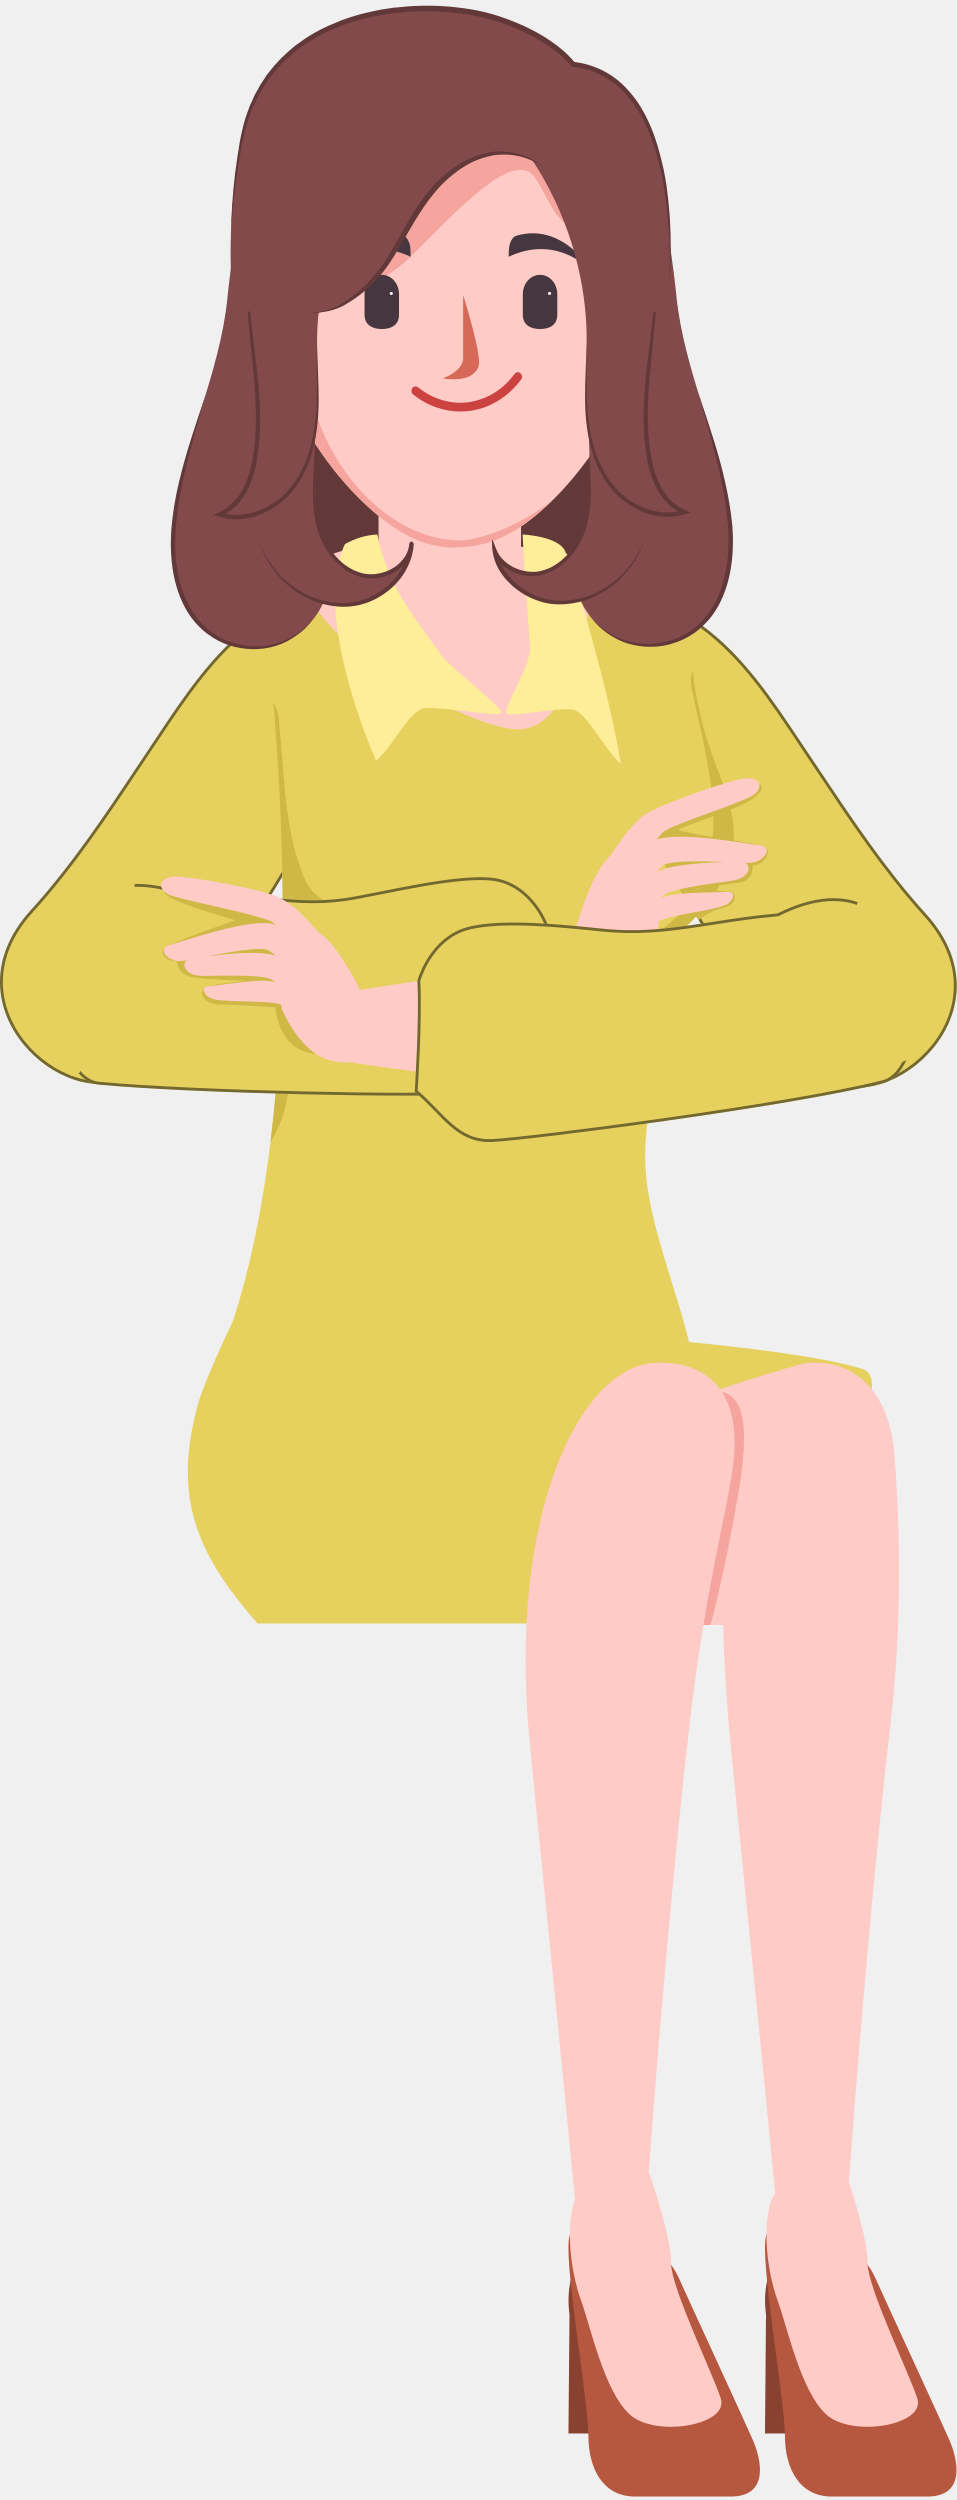
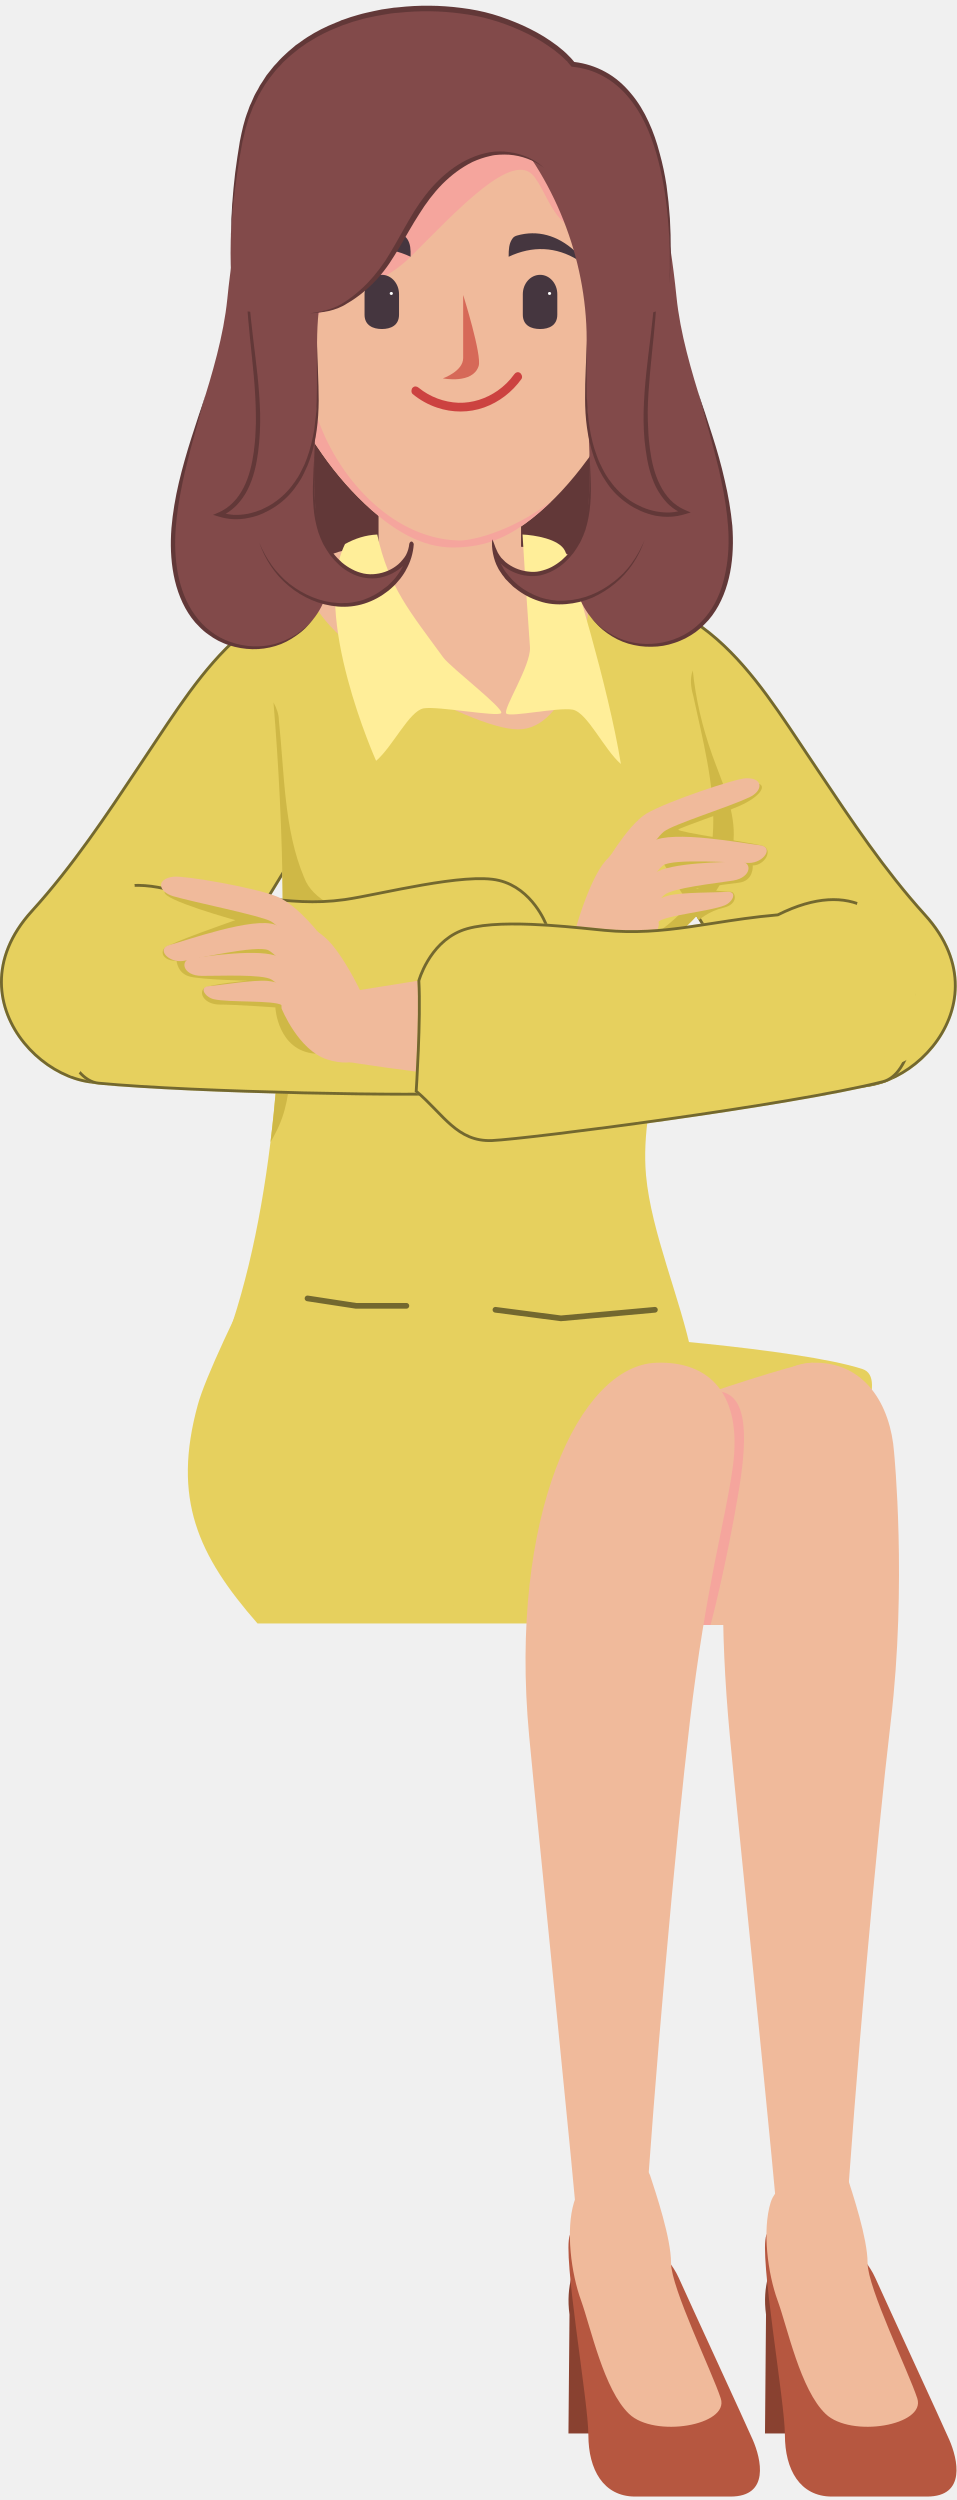
<svg xmlns="http://www.w3.org/2000/svg" width="168" height="439" viewBox="0 0 168 439" fill="none">
  <path d="M145.185 189.599C131.71 179.524 121.891 159.344 112.573 145.173C103.579 131.533 100.424 122.783 98.626 107.67C105.437 102.456 115.934 104.488 123.453 109.968C131.15 115.624 136.487 124.138 141.883 132.211C148.399 141.933 154.768 151.831 162.583 160.463C178.093 177.521 156.508 196.316 145.185 189.599V189.599Z" fill="#E6D05E" />
  <path d="M112.782 145.036L112.782 145.036C103.837 131.47 100.688 122.769 98.891 107.783C102.214 105.293 106.424 104.527 110.744 105.057C115.113 105.593 119.577 107.452 123.306 110.17C130.375 115.366 135.447 122.99 140.44 130.497C140.852 131.116 141.263 131.734 141.675 132.35L141.675 132.35C142.352 133.359 143.027 134.371 143.703 135.383C149.529 144.112 155.382 152.881 162.397 160.631L162.398 160.631C166.238 164.855 167.769 169.169 167.75 173.155C167.731 177.145 166.159 180.83 163.752 183.789C161.345 186.749 158.11 188.973 154.785 190.041C151.464 191.108 148.075 191.018 145.324 189.391C138.627 184.381 132.826 176.851 127.529 168.785C124.88 164.751 122.36 160.589 119.918 156.547L119.705 156.194C117.34 152.277 115.046 148.48 112.782 145.036Z" stroke="black" stroke-opacity="0.5" stroke-width="0.5" />
  <path d="M5.417 159.815C13.232 151.213 19.63 141.284 26.117 131.563C31.513 123.49 36.85 114.976 44.576 109.32C52.066 103.84 62.593 101.808 69.375 107.022C67.576 122.135 64.45 130.885 55.457 144.525C46.109 158.696 36.29 178.876 22.815 188.951C11.492 195.668 -10.093 176.873 5.417 159.815V159.815Z" fill="#E6D05E" />
  <path d="M5.602 159.983L5.417 159.815L5.603 159.983C12.731 152.135 18.683 143.187 24.585 134.314C25.165 133.442 25.745 132.571 26.325 131.701C26.734 131.09 27.143 130.475 27.552 129.86C32.548 122.35 37.623 114.72 44.724 109.522C48.438 106.805 52.902 104.944 57.271 104.409C61.591 103.879 65.8 104.645 69.109 107.134C67.313 122.121 64.192 130.822 55.248 144.387C52.959 147.858 50.642 151.688 48.253 155.636L48.094 155.899C45.648 159.941 43.126 164.103 40.475 168.137C35.174 176.203 29.373 183.732 22.676 188.743C19.925 190.37 16.536 190.46 13.215 189.393C9.89 188.325 6.655 186.101 4.248 183.141C1.841 180.182 0.269 176.497 0.25 172.507C0.231 168.521 1.762 164.207 5.602 159.983Z" stroke="black" stroke-opacity="0.5" stroke-width="0.5" />
  <path d="M37.424 241.29C57.705 194.587 47.106 109.549 45.144 98.47C50.247 96.672 53.485 96.149 65.556 94.809C65.556 94.809 77.201 125.334 88.454 125.334C96.991 125.334 92.543 94.613 92.543 94.613C92.543 94.613 117.043 98.731 122.342 100.594C120.38 111.673 121.296 121.935 125.058 132.557C126.693 137.133 128.885 141.708 128.852 146.578C128.819 153.277 124.763 158.801 119.66 163.474C119.497 177.822 112.169 192.169 113.445 206.418C114.361 216.386 119.497 228.119 121.492 237.924C118.155 241.584 103.926 247.63 84.07 247.63C62.939 247.63 40.761 244.95 37.424 241.29V241.29Z" fill="#E6D05E" />
  <path d="M48.317 199.065C48.099 199.544 47.826 200.034 47.499 200.535C50.868 173.246 49.723 143.767 48.022 123.341C48.578 124.354 48.971 125.432 48.971 126.511C49.952 135.662 49.821 145.63 53.42 154.127C56.364 161.971 73.439 162.363 73.439 163.703C73.439 165.043 61.859 163.605 57.607 163.605C53.027 163.605 51.261 170.631 50.934 174.88C50.606 183.051 52.242 191.875 48.317 199.065V199.065Z" fill="#CFB846" />
  <path d="M121.655 117.719C122.146 122.654 123.291 127.557 125.057 132.557C126.693 137.132 128.885 141.708 128.852 146.578C128.819 153.277 124.763 158.801 119.66 163.474C119.638 163.539 119.627 163.605 119.627 163.67C117.959 163.932 116.291 164.291 114.524 164.291C130.226 154.813 124.992 137.165 121.721 122.131C121.296 120.628 121.132 119.125 121.655 117.719V117.719Z" fill="#CFB846" />
  <path d="M110.697 163.637C108.408 165.925 98.79 166.742 94.472 166.775C90.187 166.775 80.537 166.023 78.248 163.735C78.379 163.343 80.243 163.408 83.154 163.572C86.982 163.768 90.449 163.931 94.472 163.931C98.496 163.899 101.963 163.735 105.791 163.507C108.702 163.31 110.566 163.245 110.697 163.637Z" fill="#CFB846" />
  <path d="M114.59 64.317C114.59 90.267 99.445 111.281 80.766 111.281C62.088 111.281 46.943 90.267 46.943 64.317C46.943 38.401 62.088 17.386 80.766 17.386C99.445 17.386 114.59 38.401 114.59 64.317Z" fill="#623838" />
-   <path d="M103.533 103.34C103.533 112.098 99.608 128.08 90.972 128.08C82.304 128.08 54.434 112.098 54.434 103.34C54.434 97.522 59.242 96.248 66.472 96.019V79.809H91.496V96.019C98.692 96.248 103.533 97.522 103.533 103.34V103.34Z" fill="#FECBC6" />
+   <path d="M103.533 103.34C103.533 112.098 99.608 128.08 90.972 128.08C82.304 128.08 54.434 112.098 54.434 103.34C54.434 97.522 59.242 96.248 66.472 96.019V79.809H91.496V96.019C98.692 96.248 103.533 97.522 103.533 103.34V103.34Z" fill="#F0BA9B" />
  <path d="M100.557 124.615C98.038 124.158 89.599 125.988 88.912 125.301C88.225 124.582 93.23 116.902 93.066 113.699C92.935 111.542 92.248 102.326 91.758 93.862C93.786 93.96 98.202 94.613 99.216 96.737C100.23 98.862 106.838 120.595 109.029 134.158C106.118 131.674 103.108 125.073 100.557 124.615V124.615Z" fill="#FFEE99" />
  <path d="M66.046 133.603C66.046 133.603 54.532 107.947 60.584 95.528C62.383 94.548 64.182 93.96 66.243 93.862C68.205 103.045 72.065 107.522 77.822 115.432C79.098 117.196 88.683 124.517 87.996 125.236C87.276 125.922 76.939 123.961 74.388 124.386C71.869 124.844 68.958 131.119 66.046 133.603V133.603Z" fill="#FFEE99" />
  <path d="M45.223 285.086C34.724 273.091 30.22 263.189 34.724 246.717C37.341 237.076 56.758 200.799 56.758 200.799L110.258 202.008C110.258 202.008 126.053 282.504 117.654 285.086C117.654 285.086 100.794 285.086 55.814 285.086C54.931 285.086 46.136 285.086 45.223 285.086Z" fill="#E6D05E" />
  <path d="M105.389 234.331C105.389 234.331 140.144 236.716 151.465 240.41C160.473 243.384 129.857 285.184 129.857 285.184L81.865 284.922C45.772 240.606 105.389 234.331 105.389 234.331V234.331Z" fill="#E6D05E" />
-   <path d="M142.609 239.299C151.8 238.972 156.395 246.652 157.004 255.084C157.004 255.084 159.286 278.059 156.425 302.211C153.839 324.043 150.187 365.059 148.3 394.374L136.857 393.884C136.279 384.798 129.675 321.069 128.153 304.76C124.562 266.326 129.005 239.756 142.609 239.299V239.299Z" fill="#FECBC6" />
-   <path d="M129.614 285.345H116.619L122.127 245.375C122.127 245.375 139.87 239.296 142.609 239.296C145.348 239.296 129.614 285.345 129.614 285.345V285.345Z" fill="#FECBC6" />
+   <path d="M142.609 239.299C151.8 238.972 156.395 246.652 157.004 255.084C157.004 255.084 159.286 278.059 156.425 302.211C153.839 324.043 150.187 365.059 148.3 394.374L136.857 393.884C136.279 384.798 129.675 321.069 128.153 304.76C124.562 266.326 129.005 239.756 142.609 239.299V239.299Z" fill="#F0BA9B" />
+   <path d="M129.614 285.345H116.619L122.127 245.375C122.127 245.375 139.87 239.296 142.609 239.296C145.348 239.296 129.614 285.345 129.614 285.345V285.345Z" fill="#F0BA9B" />
  <path d="M124.775 285.347H116.619L122.127 245.377C122.127 245.377 123.466 244.92 125.414 244.266C129.766 244.266 132.018 247.992 129.766 261.555C127.514 275.151 124.775 285.347 124.775 285.347V285.347Z" fill="#F5A59D" />
  <path d="M138.865 427.318H134.331L134.513 406.434C133.144 396.401 140.417 391.564 140.417 391.564L138.865 427.318Z" fill="#894130" />
  <path d="M146.93 392.478C146.93 392.478 151.739 395.616 153.686 399.963C155.634 404.309 165.433 425.52 166.712 428.461C168.142 431.762 169.755 438.396 162.786 438.396C155.817 438.396 151.708 438.396 146.078 438.396C140.448 438.396 137.831 433.625 137.831 427.611C137.831 421.598 133.235 395.877 134.574 392.478C135.944 389.112 146.93 392.478 146.93 392.478V392.478Z" fill="#B65740" />
-   <path d="M148.695 381.988C149.73 385.256 152.347 393.034 152.347 397.381C152.347 401.728 159.56 416.5 161.081 421.173C162.603 425.912 149.426 428.135 144.982 423.886C140.539 419.637 138.287 408.722 136.553 403.983C134.818 399.244 133.814 391.662 135.335 386.727C136.826 381.792 147.63 378.72 148.695 381.988Z" fill="#FECBC6" />
-   <path d="M115.249 239.298C124.44 238.972 130.466 244.626 128.67 257.666C127.392 267.013 124.014 278.059 121.153 302.211C118.566 324.043 114.914 365.058 113.028 394.374L101.615 393.884C101.007 384.798 94.433 321.069 92.912 304.76C89.32 266.326 101.676 239.756 115.249 239.298Z" fill="#FECBC6" />
+   <path d="M148.695 381.988C149.73 385.256 152.347 393.034 152.347 397.381C152.347 401.728 159.56 416.5 161.081 421.173C162.603 425.912 149.426 428.135 144.982 423.886C140.539 419.637 138.287 408.722 136.553 403.983C134.818 399.244 133.814 391.662 135.335 386.727C136.826 381.792 147.63 378.72 148.695 381.988Z" fill="#F0BA9B" />
+   <path d="M115.249 239.298C124.44 238.972 130.466 244.626 128.67 257.666C127.392 267.013 124.014 278.059 121.153 302.211C118.566 324.043 114.914 365.058 113.028 394.374L101.615 393.884C101.007 384.798 94.433 321.069 92.912 304.76C89.32 266.326 101.676 239.756 115.249 239.298Z" fill="#F0BA9B" />
  <path d="M104.354 427.318H99.82L100.003 406.434C98.633 396.401 105.907 391.564 105.907 391.564L104.354 427.318Z" fill="#894130" />
  <path d="M112.419 392.478C112.419 392.478 117.227 395.616 119.175 399.963C121.123 404.309 130.922 425.52 132.2 428.461C133.63 431.762 135.243 438.396 128.274 438.396C121.305 438.396 117.166 438.396 111.536 438.396C105.937 438.396 103.319 433.625 103.319 427.611C103.319 421.598 98.724 395.877 100.063 392.478C101.402 389.112 112.419 392.478 112.419 392.478V392.478Z" fill="#B65740" />
-   <path d="M114.154 381.988C115.219 385.256 117.836 393.034 117.836 397.381C117.836 401.728 125.049 416.5 126.57 421.173C128.092 425.912 114.915 428.135 110.471 423.886C106.028 419.637 103.746 408.722 102.041 403.983C100.307 399.244 99.302 391.662 100.794 386.727C102.315 381.792 113.119 378.72 114.154 381.988Z" fill="#FECBC6" />
-   <path d="M108.327 172.601C82.378 180.968 64.48 184.739 37.027 185.21C17.772 185.534 11.934 173.337 17.3 166.414C21.134 161.465 49.913 161.17 55.427 161.141C74.918 161.052 103.815 163.527 103.815 163.527C103.815 163.527 116.052 170.097 108.327 172.601V172.601Z" fill="#FECBC6" />
-   <path d="M114.018 147L115.698 162.408C115.698 162.408 113.959 170.067 109.182 172.483C104.375 174.869 100.778 173.043 99.923 170.48C99.215 168.329 102.636 156.28 105.761 151.89C108.916 147.501 114.018 147 114.018 147V147Z" fill="#FECBC6" />
+   <path d="M114.154 381.988C115.219 385.256 117.836 393.034 117.836 397.381C117.836 401.728 125.049 416.5 126.57 421.173C128.092 425.912 114.915 428.135 110.471 423.886C106.028 419.637 103.746 408.722 102.041 403.983C100.307 399.244 99.302 391.662 100.794 386.727C102.315 381.792 113.119 378.72 114.154 381.988Z" fill="#F0BA9B" />
+   <path d="M108.327 172.601C82.378 180.968 64.48 184.739 37.027 185.21C17.772 185.534 11.934 173.337 17.3 166.414C21.134 161.465 49.913 161.17 55.427 161.141C74.918 161.052 103.815 163.527 103.815 163.527C103.815 163.527 116.052 170.097 108.327 172.601V172.601Z" fill="#F0BA9B" />
+   <path d="M114.018 147L115.698 162.408C115.698 162.408 113.959 170.067 109.182 172.483C104.375 174.869 100.778 173.043 99.923 170.48C99.215 168.329 102.636 156.28 105.761 151.89C108.916 147.501 114.018 147 114.018 147V147Z" fill="#F0BA9B" />
  <path d="M17.271 190.454C6.656 189.423 3.147 147.383 31.543 156.516C42.129 155.838 50.031 159.196 60.499 157.723C66.632 156.84 81.671 152.892 87.686 154.365C93.731 155.808 96.119 162.231 96.119 162.231C96.738 168.859 96.856 182.176 96.856 182.176C92.699 186.86 87.716 191.456 81.405 192.133C75.007 192.84 34.02 192.045 17.271 190.454V190.454Z" fill="#E6D05E" />
  <path d="M31.466 156.754L31.512 156.768L31.559 156.765C36.393 156.456 40.665 156.992 44.903 157.524C45.281 157.572 45.657 157.619 46.035 157.666C50.644 158.237 55.265 158.712 60.534 157.971L60.535 157.971C62.076 157.749 64.173 157.335 66.537 156.864L66.893 156.793C69.168 156.34 71.675 155.84 74.179 155.407C76.815 154.951 79.442 154.569 81.781 154.393C84.127 154.217 86.162 154.249 87.626 154.608L87.628 154.608C90.574 155.312 92.637 157.23 93.97 158.99C94.636 159.869 95.116 160.704 95.429 161.318C95.585 161.625 95.7 161.877 95.775 162.051C95.813 162.138 95.841 162.206 95.859 162.251C95.863 162.263 95.867 162.273 95.871 162.281C95.872 162.284 95.873 162.286 95.874 162.288C96.18 165.593 96.364 170.552 96.47 174.695C96.523 176.773 96.558 178.644 96.578 179.995C96.589 180.671 96.596 181.217 96.6 181.593C96.602 181.782 96.604 181.928 96.605 182.027L96.606 182.082C92.463 186.739 87.554 191.221 81.379 191.885L81.378 191.885C78.199 192.236 66.374 192.215 53.225 191.905C40.086 191.596 25.66 191 17.295 190.205C16.053 190.084 14.892 189.362 13.862 188.162C12.832 186.962 11.948 185.302 11.266 183.349C9.901 179.444 9.358 174.418 10.025 169.708C10.693 164.995 12.566 160.638 15.992 158.019C19.408 155.41 24.421 154.488 31.466 156.754Z" stroke="black" stroke-opacity="0.5" stroke-width="0.5" />
  <path d="M55.427 185.033C48.733 184.562 48.35 176.902 48.35 176.902C48.35 176.902 41.273 176.401 38.59 176.401C35.936 176.401 34.904 174.457 35.759 173.603C36.585 172.778 43.514 172.218 43.514 172.218C43.514 172.218 35.7 172.041 33.43 171.511C31.13 170.981 31.012 168.712 31.012 168.712C28.83 168.801 28.034 167.328 28.889 166.473C29.773 165.589 41.332 161.583 41.332 161.583C41.332 161.583 28.328 157.989 28.918 156.604C29.538 155.219 36.496 156.81 39.887 157.723C43.75 158.725 50.709 162.496 50.709 162.496C53.422 163.203 55.427 185.033 55.427 185.033V185.033Z" fill="#CFB846" />
-   <path d="M61.619 174.103C61.619 174.103 89.573 169.566 108.828 166.679C114.283 165.884 142.797 161.818 147.338 166.12C153.677 172.159 149.756 185.092 130.678 187.685C103.491 191.397 85.209 190.366 58.287 186.035C50.267 184.739 61.619 174.103 61.619 174.103Z" fill="#FECBC6" />
-   <path d="M57.668 165.177C61.442 169.036 66.661 180.408 66.278 182.677C65.806 185.328 62.533 187.685 57.432 186.035C52.36 184.385 49.441 177.079 49.441 177.079L48.792 161.583C48.792 161.583 53.894 161.318 57.668 165.177V165.177Z" fill="#FECBC6" />
-   <path d="M49.471 176.49C47.996 175.606 40.212 176.077 37.529 175.459C36.025 175.105 34.816 173.308 36.762 173.161C38.679 173.013 44.635 172.012 46.994 172.247C50.178 172.542 54.955 175.282 54.955 175.282C54.955 175.282 51.653 177.845 49.471 176.49Z" fill="#FECBC6" />
-   <path d="M53.776 168.624C53.776 168.624 49.441 162.82 47.584 161.789C45.697 160.758 34.138 158.46 30.393 157.37C27.857 156.604 27.297 154.365 30.422 153.953C32.251 153.687 44.812 155.868 48.616 157.429C52.419 158.961 56.666 164.706 56.666 164.706L53.776 168.624Z" fill="#FECBC6" />
-   <path d="M53.569 173.603C53.569 173.603 49.028 167.917 47.171 166.886C45.313 165.855 34.049 168.447 32.191 168.742C29.538 169.125 27.326 166.562 29.862 165.914C32.368 165.265 44.605 160.876 48.409 162.408C52.213 163.969 55.221 168.3 55.221 168.3L53.569 173.603Z" fill="#FECBC6" />
-   <path d="M52.655 176.401C52.655 176.401 49.264 173.043 47.731 172.041C46.168 171.01 38.472 171.393 35.406 171.364C31.985 171.334 31.543 168.506 33.695 168.241C36.202 167.946 45.814 166.473 48.969 168.035C52.125 169.567 54.631 173.779 54.631 173.779L52.655 176.401Z" fill="#FECBC6" />
+   <path d="M61.619 174.103C61.619 174.103 89.573 169.566 108.828 166.679C114.283 165.884 142.797 161.818 147.338 166.12C153.677 172.159 149.756 185.092 130.678 187.685C103.491 191.397 85.209 190.366 58.287 186.035C50.267 184.739 61.619 174.103 61.619 174.103Z" fill="#F0BA9B" />
+   <path d="M57.668 165.177C61.442 169.036 66.661 180.408 66.278 182.677C65.806 185.328 62.533 187.685 57.432 186.035C52.36 184.385 49.441 177.079 49.441 177.079L48.792 161.583C48.792 161.583 53.894 161.318 57.668 165.177V165.177Z" fill="#F0BA9B" />
+   <path d="M49.471 176.49C47.996 175.606 40.212 176.077 37.529 175.459C36.025 175.105 34.816 173.308 36.762 173.161C38.679 173.013 44.635 172.012 46.994 172.247C50.178 172.542 54.955 175.282 54.955 175.282C54.955 175.282 51.653 177.845 49.471 176.49Z" fill="#F0BA9B" />
+   <path d="M53.776 168.624C53.776 168.624 49.441 162.82 47.584 161.789C45.697 160.758 34.138 158.46 30.393 157.37C27.857 156.604 27.297 154.365 30.422 153.953C32.251 153.687 44.812 155.868 48.616 157.429C52.419 158.961 56.666 164.706 56.666 164.706L53.776 168.624Z" fill="#F0BA9B" />
+   <path d="M53.569 173.603C53.569 173.603 49.028 167.917 47.171 166.886C45.313 165.855 34.049 168.447 32.191 168.742C29.538 169.125 27.326 166.562 29.862 165.914C32.368 165.265 44.605 160.876 48.409 162.408C52.213 163.969 55.221 168.3 55.221 168.3L53.569 173.603Z" fill="#F0BA9B" />
+   <path d="M52.655 176.401C52.655 176.401 49.264 173.043 47.731 172.041C46.168 171.01 38.472 171.393 35.406 171.364C31.985 171.334 31.543 168.506 33.695 168.241C36.202 167.946 45.814 166.473 48.969 168.035C52.125 169.567 54.631 173.779 54.631 173.779L52.655 176.401Z" fill="#F0BA9B" />
  <path d="M111.895 144.172C111.895 144.172 132.093 137.189 133.332 137.661C134.541 138.132 133.361 139.959 129.911 141.491C126.786 142.875 119.532 145.262 119.119 145.674C118.706 146.086 132.182 148.031 133.774 148.473C135.927 149.091 134.334 151.979 132.182 151.979C132.182 151.979 132.418 154.718 129.675 155.013C126.815 155.337 122.156 156.074 122.156 156.074C122.156 156.074 127.552 156.604 128.348 156.604C129.145 156.604 129.793 158.754 127.022 159.403C124.456 159.992 122.687 161.583 122.687 161.583L111.895 144.172Z" fill="#CFB846" />
  <path d="M86.418 200.529C80.078 200.795 77.631 195.727 72.825 191.721C72.825 191.721 73.68 178.847 73.296 172.188C73.296 172.188 75.066 165.589 80.815 163.233C86.565 160.876 100.07 162.525 106.174 163.115C116.701 164.146 124.928 161.406 136.516 160.404C163.202 147.088 165.443 187.567 155.093 190.189C138.787 194.313 92.846 200.235 86.418 200.529V200.529Z" fill="#E6D05E" />
  <path d="M136.538 160.653L136.585 160.649L136.628 160.628C143.253 157.322 148.309 157.378 152.017 159.294C155.736 161.215 158.163 165.036 159.453 169.391C160.743 173.743 160.884 178.59 160.065 182.505C159.655 184.462 159.007 186.174 158.152 187.473C157.297 188.771 156.246 189.639 155.031 189.946C146.893 192.005 131.345 194.515 117.016 196.548C102.686 198.581 89.606 200.133 86.407 200.28C83.321 200.408 81.184 199.246 79.21 197.538C78.305 196.755 77.438 195.861 76.528 194.923C76.44 194.832 76.352 194.742 76.264 194.65C75.286 193.644 74.254 192.598 73.082 191.61L73.084 191.591C73.09 191.494 73.099 191.353 73.11 191.17C73.133 190.805 73.165 190.275 73.202 189.619C73.276 188.307 73.371 186.489 73.454 184.462C73.619 180.428 73.737 175.557 73.548 172.216C73.551 172.207 73.554 172.196 73.557 172.184C73.571 172.137 73.592 172.067 73.621 171.977C73.68 171.796 73.77 171.534 73.895 171.211C74.147 170.566 74.542 169.68 75.114 168.722C76.26 166.804 78.104 164.614 80.91 163.464C82.312 162.889 84.204 162.553 86.364 162.386C88.521 162.22 90.929 162.223 93.352 162.319C97.343 162.476 101.362 162.882 104.364 163.186C105.01 163.251 105.609 163.311 106.15 163.364C111.442 163.882 116.153 163.452 120.982 162.769C122.398 162.569 123.822 162.348 125.274 162.122C128.78 161.577 132.446 161.007 136.538 160.653Z" stroke="black" stroke-opacity="0.5" stroke-width="0.5" />
-   <path d="M109.978 161.465C109.978 161.465 114.313 158.048 117.409 157.252C119.709 156.663 125.754 156.751 127.67 156.604C129.587 156.486 128.673 158.431 127.228 158.99C124.692 160.022 116.907 160.729 115.61 161.848C113.664 163.498 109.978 161.465 109.978 161.465Z" fill="#FECBC6" />
-   <path d="M105.644 152.803C105.644 152.803 110.037 144.937 113.546 142.846C117.085 140.754 129.174 136.689 131.032 136.659C134.157 136.6 133.951 138.928 131.563 140.018C128.024 141.697 118.264 144.731 116.583 146.027C114.903 147.353 110.155 154.689 110.155 154.689L105.644 152.803Z" fill="#FECBC6" />
-   <path d="M108.681 154.601C108.681 154.601 110.981 149.858 114.519 147.766C118.028 145.674 130.796 148.149 133.361 148.414C135.986 148.679 134.187 151.537 131.474 151.537C129.616 151.537 118.087 150.682 116.406 151.979C114.725 153.304 111.099 159.609 111.099 159.609L108.681 154.601Z" fill="#FECBC6" />
-   <path d="M110.096 159.933C110.096 159.933 111.924 155.396 114.814 153.393C117.704 151.389 127.405 151.389 129.941 151.301C132.123 151.213 132.093 154.07 128.732 154.63C125.695 155.101 118.028 155.926 116.642 157.164C115.286 158.401 112.425 162.231 112.425 162.231L110.096 159.933Z" fill="#FECBC6" />
-   <path d="M108.598 55.815C110.857 53.591 114.589 52.969 117.076 54.964C119.564 56.959 120.317 60.59 119.433 63.631C118.549 66.705 116.225 69.191 113.541 70.892C110.857 72.592 107.813 73.606 104.768 74.587C102.902 75.209 107.518 56.894 108.598 55.815V55.815Z" fill="#FECBC6" />
-   <path d="M55.635 74.587C52.623 73.606 49.579 72.592 46.895 70.892C44.21 69.191 41.886 66.705 41.002 63.631C40.086 60.59 40.871 56.959 43.359 54.964C45.814 52.969 49.579 53.591 51.805 55.815C52.918 56.894 57.5 75.209 55.635 74.587Z" fill="#FECBC6" />
-   <path d="M111.97 37.598C111.97 37.598 109.45 66.346 108.042 71.905C107.944 72.298 107.813 72.723 107.649 73.115C106.34 76.386 104.179 79.427 102.019 82.207C99.171 85.87 95.93 89.272 92.166 91.986C88.369 94.701 84.572 96.14 79.498 96.14C74.064 96.14 69.252 93.098 65.258 89.566C61.985 86.655 59.072 83.319 56.584 79.755C54.947 77.4 53.081 74.718 52.361 71.905C50.986 66.346 48.466 37.598 48.466 37.598C46.142 12.579 61.232 9.865 77.206 9.112C77.73 9.08 82.706 9.08 83.23 9.112C99.204 9.865 114.294 12.579 111.97 37.598V37.598Z" fill="#FECBC6" />
+   <path d="M109.978 161.465C109.978 161.465 114.313 158.048 117.409 157.252C119.709 156.663 125.754 156.751 127.67 156.604C129.587 156.486 128.673 158.431 127.228 158.99C124.692 160.022 116.907 160.729 115.61 161.848C113.664 163.498 109.978 161.465 109.978 161.465Z" fill="#F0BA9B" />
+   <path d="M105.644 152.803C105.644 152.803 110.037 144.937 113.546 142.846C117.085 140.754 129.174 136.689 131.032 136.659C134.157 136.6 133.951 138.928 131.563 140.018C128.024 141.697 118.264 144.731 116.583 146.027C114.903 147.353 110.155 154.689 110.155 154.689L105.644 152.803Z" fill="#F0BA9B" />
+   <path d="M108.681 154.601C108.681 154.601 110.981 149.858 114.519 147.766C118.028 145.674 130.796 148.149 133.361 148.414C135.986 148.679 134.187 151.537 131.474 151.537C129.616 151.537 118.087 150.682 116.406 151.979C114.725 153.304 111.099 159.609 111.099 159.609L108.681 154.601Z" fill="#F0BA9B" />
+   <path d="M110.096 159.933C110.096 159.933 111.924 155.396 114.814 153.393C117.704 151.389 127.405 151.389 129.941 151.301C132.123 151.213 132.093 154.07 128.732 154.63C125.695 155.101 118.028 155.926 116.642 157.164C115.286 158.401 112.425 162.231 112.425 162.231L110.096 159.933Z" fill="#F0BA9B" />
+   <path d="M108.598 55.815C110.857 53.591 114.589 52.969 117.076 54.964C119.564 56.959 120.317 60.59 119.433 63.631C118.549 66.705 116.225 69.191 113.541 70.892C110.857 72.592 107.813 73.606 104.768 74.587C102.902 75.209 107.518 56.894 108.598 55.815V55.815Z" fill="#F0BA9B" />
+   <path d="M55.635 74.587C52.623 73.606 49.579 72.592 46.895 70.892C44.21 69.191 41.886 66.705 41.002 63.631C40.086 60.59 40.871 56.959 43.359 54.964C45.814 52.969 49.579 53.591 51.805 55.815C52.918 56.894 57.5 75.209 55.635 74.587Z" fill="#F0BA9B" />
+   <path d="M111.97 37.598C111.97 37.598 109.45 66.346 108.042 71.905C107.944 72.298 107.813 72.723 107.649 73.115C106.34 76.386 104.179 79.427 102.019 82.207C99.171 85.87 95.93 89.272 92.166 91.986C88.369 94.701 84.572 96.14 79.498 96.14C74.064 96.14 69.252 93.098 65.258 89.566C61.985 86.655 59.072 83.319 56.584 79.755C54.947 77.4 53.081 74.718 52.361 71.905C50.986 66.346 48.466 37.598 48.466 37.598C46.142 12.579 61.232 9.865 77.206 9.112C77.73 9.08 82.706 9.08 83.23 9.112C99.204 9.865 114.294 12.579 111.97 37.598V37.598Z" fill="#F0BA9B" />
  <path d="M96.847 87.996C95.374 89.435 93.835 90.776 92.166 91.986C88.369 94.701 84.572 96.14 79.498 96.14C74.064 96.14 69.252 93.098 65.258 89.566C61.985 86.655 59.072 83.319 56.584 79.755C54.947 77.4 53.081 74.718 52.361 71.905C50.986 66.346 48.466 37.598 48.466 37.598C46.142 12.579 61.232 9.865 77.206 9.112C77.73 9.08 82.706 9.08 83.23 9.112C99.204 9.865 114.294 12.579 111.97 37.598C111.97 37.598 111.959 37.609 111.937 37.631C97.862 44.957 97.534 36.127 93.868 31.09C90.202 26.053 80.218 37.01 72.1 45.088C65.88 51.334 55.209 52.61 54.063 58.398C53.343 61.963 54.325 69.093 55.536 72.723C58.941 83.45 68.532 94.406 80.218 94.897C81.92 95.126 89.253 93.785 96.847 87.996V87.996Z" fill="#F5A59D" />
  <path d="M81.331 51.792C81.331 51.792 84.669 62.421 84.047 64.285C83 67.49 77.763 66.443 77.763 66.443C77.763 66.443 81.331 65.201 81.331 62.879C81.331 60.589 81.331 51.792 81.331 51.792V51.792Z" fill="#D66958" />
  <path d="M91.576 66.542C89.907 68.864 87.648 70.597 85.029 71.545C82.378 72.494 79.432 72.494 76.748 71.578C75.176 71.055 73.736 70.237 72.46 69.191C72.165 68.929 72.198 68.34 72.46 68.079C72.787 67.752 73.18 67.817 73.507 68.079C75.504 69.714 77.992 70.63 80.512 70.728C82.967 70.793 85.357 70.008 87.386 68.602C88.499 67.817 89.481 66.869 90.3 65.724C90.529 65.397 90.921 65.233 91.282 65.462C91.609 65.659 91.805 66.182 91.576 66.542V66.542Z" fill="#CC4240" />
  <path d="M60.348 44.237C60.392 44.172 60.446 44.117 60.512 44.074C63.589 41.294 67.091 40.345 70.659 41.359C70.954 41.457 71.281 41.555 71.543 42.013C72.067 42.831 72.132 43.746 72.1 45.087C67.975 43.125 63.785 43.289 59.923 45.676C59.792 45.218 59.857 45.185 59.988 44.826C60.053 44.564 60.184 44.368 60.348 44.237V44.237Z" fill="#45363F" />
  <path d="M101.462 44.826C101.593 45.185 101.626 45.218 101.495 45.676C97.665 43.289 93.475 43.125 89.317 45.087C89.317 43.746 89.383 42.831 89.907 42.013C90.169 41.555 90.496 41.457 90.79 41.359C94.359 40.345 97.861 41.294 100.938 44.074C101.004 44.117 101.058 44.172 101.102 44.237C101.233 44.368 101.364 44.564 101.462 44.826V44.826Z" fill="#45363F" />
  <path d="M70.07 52.544V55.259C70.07 57.155 68.597 57.777 67.058 57.777C65.52 57.777 64.014 57.155 64.014 55.259V52.544C64.014 52.413 64.014 51.825 64.014 51.661C64.014 49.797 65.389 48.26 67.058 48.26C68.728 48.26 70.07 49.797 70.07 51.661C70.07 51.825 70.07 52.413 70.07 52.544Z" fill="#45363F" />
  <path d="M68.99 51.53C68.99 51.694 68.859 51.792 68.728 51.792C68.564 51.792 68.433 51.694 68.433 51.53C68.433 51.367 68.564 51.269 68.728 51.269C68.859 51.269 68.99 51.367 68.99 51.53Z" fill="white" />
  <path d="M97.862 52.544V55.259C97.862 57.155 96.388 57.777 94.85 57.777C93.279 57.777 91.806 57.155 91.806 55.259V52.544C91.806 52.413 91.806 51.825 91.806 51.661C91.806 49.797 93.148 48.26 94.85 48.26C96.519 48.26 97.862 49.797 97.862 51.661C97.862 51.825 97.862 52.413 97.862 52.544Z" fill="#45363F" />
  <path d="M96.781 51.53C96.781 51.694 96.65 51.792 96.487 51.792C96.356 51.792 96.225 51.694 96.225 51.53C96.225 51.367 96.356 51.269 96.487 51.269C96.65 51.269 96.781 51.367 96.781 51.53Z" fill="white" />
  <path d="M122.183 110.53C118.877 113.113 114.36 113.996 110.334 112.819C106.635 111.74 103.459 108.927 101.921 105.362C100.284 105.787 98.582 105.918 96.88 105.722C91.511 105.035 86.732 100.457 86.438 95.093C86.7 98.985 91.348 101.569 95.145 100.587C98.746 99.672 101.332 96.467 102.543 92.967C103.754 89.435 103.688 81.03 103.296 74.947C103.132 72.134 102.87 69.42 102.903 66.607C102.968 63.827 103.067 61.047 103.001 58.268C102.608 43.943 96.651 29.88 86.667 19.611L108.435 21.475C113.574 23.895 115.145 29.52 116.226 35.08C117.306 40.64 118.222 46.396 118.779 52.021C120.121 65.299 126.57 77.596 128.075 90.841C128.894 97.971 127.814 106.115 122.183 110.53V110.53Z" fill="#824A4A" />
  <path d="M104.245 80.147C103.132 76.877 102.739 73.41 102.739 69.976C102.706 66.575 102.968 63.173 103.034 59.739C103.132 63.173 102.936 66.575 103.066 69.976C103.11 70.826 103.165 71.677 103.23 72.527C103.296 73.377 103.394 74.217 103.525 75.045C103.787 76.713 104.18 78.381 104.769 79.951C104.9 80.343 105.063 80.736 105.227 81.128C105.423 81.521 105.587 81.88 105.783 82.273C105.947 82.633 106.176 82.992 106.373 83.352C106.482 83.526 106.602 83.712 106.733 83.908L106.896 84.17L107.093 84.399C108.042 85.772 109.253 86.95 110.628 87.898C111.316 88.356 112.068 88.748 112.821 89.075C113.574 89.403 114.36 89.631 115.178 89.795C115.986 89.948 116.804 90.013 117.633 89.991C118.113 89.969 118.593 89.904 119.074 89.795C118.353 89.403 117.731 88.912 117.142 88.323C116.357 87.473 115.702 86.525 115.178 85.511C114.163 83.45 113.672 81.194 113.378 78.97C113.05 76.746 112.985 74.489 113.018 72.265C113.083 70.041 113.247 67.785 113.476 65.594C113.934 61.146 114.622 56.763 114.916 52.315C114.982 51.225 115.025 50.124 115.047 49.012C115.047 48.456 115.047 47.9 115.047 47.344L115.014 46.494L114.982 45.676C114.96 45.393 114.938 45.12 114.916 44.859L114.851 44.008C114.753 43.485 114.72 42.929 114.622 42.373C114.458 41.261 114.196 40.182 113.934 39.103C114.589 41.228 115.014 43.452 115.211 45.676C115.407 47.867 115.44 50.124 115.309 52.348C115.113 56.796 114.523 61.211 114.131 65.659C113.934 67.85 113.771 70.074 113.738 72.265C113.738 73.377 113.771 74.489 113.836 75.568C113.869 76.68 114 77.792 114.131 78.872C114.425 81.063 114.916 83.221 115.898 85.151C116.357 86.099 116.979 87.015 117.699 87.767C118.452 88.552 119.335 89.141 120.317 89.566L121.299 89.991L120.285 90.285C119.434 90.547 118.55 90.711 117.666 90.743C116.782 90.776 115.898 90.711 115.047 90.547C114.163 90.351 113.345 90.089 112.527 89.73C111.741 89.37 110.955 88.977 110.235 88.454C108.795 87.473 107.518 86.23 106.569 84.791L106.373 84.497L106.209 84.235C106.078 84.061 105.958 83.875 105.849 83.679C105.652 83.287 105.423 82.927 105.227 82.534C105.031 82.142 104.867 81.75 104.703 81.357C104.54 80.932 104.376 80.54 104.245 80.147V80.147Z" fill="#623838" />
  <path d="M113.181 94.864C112.166 97.808 110.399 100.489 107.976 102.484C106.765 103.498 105.423 104.316 103.983 104.97C102.51 105.591 100.971 105.951 99.4 106.082C97.829 106.213 96.192 106.082 94.686 105.559C93.148 105.068 91.74 104.316 90.496 103.302L90.267 103.139L90.038 102.942L89.613 102.517C89.449 102.386 89.318 102.223 89.187 102.092L88.761 101.667L88.401 101.176C88.27 101.013 88.139 100.882 88.041 100.686L87.714 100.195C87.681 100.13 87.616 100.032 87.55 99.933L87.419 99.672C86.666 98.331 86.241 96.14 86.437 94.701C86.732 95.224 86.928 96.074 87.256 96.696C87.299 96.805 87.354 96.925 87.419 97.055C87.594 97.361 87.79 97.655 88.009 97.939C88.249 98.2 88.5 98.451 88.761 98.691C89.874 99.606 91.249 100.195 92.69 100.359C93.41 100.457 94.13 100.457 94.817 100.293C95.505 100.13 96.225 99.901 96.847 99.574C97.501 99.225 98.112 98.811 98.68 98.331C99.225 97.851 99.727 97.328 100.186 96.761C100.644 96.172 101.048 95.551 101.397 94.897C101.746 94.243 102.052 93.567 102.313 92.869C102.804 91.463 103.099 89.991 103.295 88.487C103.459 87.015 103.525 85.478 103.525 83.974C103.525 83.232 103.514 82.48 103.492 81.717V79.46C103.557 80.965 103.688 82.469 103.721 83.974C103.786 85.478 103.786 87.015 103.655 88.519C103.525 90.057 103.263 91.561 102.804 93.033C102.564 93.752 102.27 94.461 101.921 95.159C101.55 95.835 101.135 96.489 100.677 97.121C100.197 97.731 99.673 98.298 99.106 98.822C98.516 99.345 97.862 99.803 97.174 100.162C96.487 100.555 95.734 100.816 94.981 101.013C94.195 101.176 93.377 101.209 92.591 101.111C91.02 100.947 89.482 100.293 88.27 99.279C88.139 99.17 88.009 99.05 87.878 98.92C87.943 99.05 88.019 99.181 88.107 99.312L88.238 99.541C88.27 99.639 88.336 99.704 88.369 99.803L88.663 100.261C88.761 100.424 88.892 100.555 89.023 100.718L89.351 101.144L89.743 101.569C89.874 101.7 89.973 101.863 90.136 101.994L90.529 102.354L90.758 102.55L90.955 102.746C92.133 103.695 93.475 104.414 94.883 104.905C95.079 104.97 95.243 105.003 95.439 105.068C95.614 105.112 95.788 105.155 95.963 105.199L96.519 105.297C96.716 105.33 96.912 105.395 97.076 105.395L97.665 105.461C97.752 105.461 97.84 105.471 97.927 105.493H98.222H98.778C98.975 105.493 99.171 105.461 99.335 105.461C102.379 105.297 105.325 104.087 107.715 102.19L107.944 102.027L108.173 101.83L108.598 101.471C108.893 101.209 109.155 100.947 109.449 100.686C109.711 100.391 109.973 100.097 110.235 99.803C110.464 99.508 110.726 99.214 110.922 98.92C111.381 98.287 111.795 97.633 112.166 96.957C112.537 96.281 112.876 95.584 113.181 94.864V94.864Z" fill="#623838" />
  <path d="M128.206 100.522C127.683 103.204 126.701 105.853 125.064 108.077C124.649 108.644 124.191 109.167 123.689 109.647C123.209 110.148 122.685 110.606 122.118 111.02C121.561 111.413 120.972 111.773 120.35 112.1C119.728 112.394 119.106 112.688 118.451 112.885C117.142 113.343 115.767 113.571 114.392 113.571C113.018 113.604 111.643 113.408 110.301 113.015C108.991 112.623 107.78 112.002 106.667 111.217C106.1 110.824 105.576 110.388 105.096 109.909C104.594 109.429 104.147 108.927 103.754 108.404C104.19 108.906 104.66 109.374 105.161 109.81C105.663 110.268 106.198 110.672 106.765 111.02C107.911 111.773 109.122 112.329 110.432 112.656C112.985 113.343 115.767 113.179 118.255 112.296C120.743 111.446 122.903 109.778 124.442 107.652C126.013 105.526 126.93 102.975 127.421 100.359C127.944 97.775 128.043 95.061 127.846 92.412C127.65 89.73 127.224 87.081 126.668 84.464C126.537 83.81 126.373 83.156 126.242 82.469C126.089 81.815 125.926 81.161 125.751 80.507C125.424 79.199 125.097 77.923 124.737 76.615C124.387 75.307 124.027 74.01 123.656 72.723L123.1 70.761L122.543 68.799L123.198 70.728L123.853 72.658C124.267 73.944 124.682 75.231 125.097 76.517C125.915 79.068 126.668 81.684 127.257 84.333C127.879 86.95 128.337 89.632 128.599 92.346C128.795 95.061 128.73 97.808 128.206 100.522V100.522Z" fill="#623838" />
  <path d="M30.626 91.267C32.132 78.021 38.58 65.692 39.922 52.446C40.479 46.788 41.395 41.065 42.475 35.505C43.556 29.945 45.127 24.32 50.266 21.867L72.034 20.036C62.05 30.305 56.093 44.368 55.7 58.693C55.602 61.473 55.733 64.252 55.798 67C55.831 69.845 55.569 72.559 55.405 75.372C55.013 81.422 54.947 89.86 56.158 93.36C57.337 96.892 59.956 100.097 63.523 101.013C67.321 101.961 72.002 99.41 72.263 95.486C71.969 100.882 67.157 105.46 61.821 106.115C60.119 106.343 58.417 106.213 56.78 105.787C55.242 109.352 52.066 112.165 48.335 113.244C44.341 114.422 39.824 113.539 36.518 110.955C30.888 106.54 29.807 98.396 30.626 91.267V91.267Z" fill="#824A4A" />
  <path d="M53.998 81.75C53.801 82.175 53.638 82.567 53.441 82.96C53.278 83.352 53.048 83.712 52.852 84.104C52.743 84.279 52.623 84.464 52.492 84.66L52.328 84.922L52.132 85.184C51.182 86.623 49.906 87.898 48.466 88.879C47.745 89.37 46.96 89.795 46.174 90.155C45.356 90.514 44.538 90.776 43.654 90.94C42.803 91.136 41.919 91.201 41.035 91.169C40.151 91.136 39.267 90.972 38.416 90.711L37.401 90.416L38.383 89.991C39.365 89.566 40.249 88.945 40.969 88.192C41.722 87.44 42.312 86.525 42.803 85.576C43.785 83.614 44.276 81.455 44.57 79.297C44.701 78.185 44.832 77.106 44.865 75.994C44.93 74.914 44.963 73.802 44.93 72.69C44.898 70.466 44.767 68.275 44.57 66.051C44.177 61.636 43.588 57.221 43.359 52.773C43.261 50.549 43.294 48.293 43.49 46.069C43.686 43.845 44.112 41.654 44.767 39.528C44.472 40.607 44.243 41.686 44.079 42.798C43.981 43.322 43.948 43.878 43.85 44.434L43.785 45.251C43.763 45.535 43.741 45.818 43.719 46.102L43.686 46.919L43.654 47.769C43.654 48.325 43.654 48.849 43.654 49.405C43.675 50.517 43.719 51.629 43.785 52.74C44.079 57.156 44.767 61.571 45.225 65.986C45.454 68.21 45.618 70.434 45.683 72.69C45.716 74.914 45.618 77.171 45.323 79.395C45.029 81.619 44.538 83.843 43.523 85.903C42.999 86.95 42.344 87.898 41.526 88.748C40.969 89.304 40.315 89.828 39.627 90.22C40.108 90.307 40.588 90.373 41.068 90.416C41.875 90.438 42.694 90.373 43.523 90.22C44.308 90.057 45.127 89.795 45.88 89.501C46.633 89.141 47.385 88.781 48.073 88.29C49.448 87.375 50.659 86.197 51.608 84.824L51.804 84.562L51.968 84.301C52.077 84.126 52.197 83.952 52.328 83.777C52.525 83.418 52.754 83.058 52.917 82.665C53.114 82.306 53.278 81.913 53.474 81.553C53.605 81.161 53.801 80.769 53.932 80.376C54.521 78.773 54.882 77.138 55.176 75.47C55.285 74.62 55.383 73.781 55.471 72.952C55.536 72.102 55.58 71.251 55.602 70.401C55.733 67 55.569 63.566 55.667 60.164C55.733 63.566 55.962 66.967 55.962 70.401C55.929 73.802 55.569 77.269 54.456 80.54C54.325 80.965 54.129 81.357 53.998 81.75V81.75Z" fill="#623838" />
  <path d="M50.724 102.909C48.302 100.914 46.534 98.2 45.52 95.289C45.825 96.009 46.163 96.707 46.534 97.382C46.905 98.058 47.32 98.712 47.778 99.345C47.975 99.639 48.236 99.933 48.466 100.228C48.727 100.522 48.989 100.816 49.251 101.078C49.513 101.34 49.808 101.634 50.069 101.896L50.528 102.255L50.724 102.452L50.953 102.615C53.376 104.479 56.322 105.722 59.333 105.886C59.53 105.886 59.726 105.918 59.922 105.918L60.479 105.886H60.774C60.861 105.886 60.948 105.886 61.035 105.886L61.625 105.82C61.788 105.82 61.985 105.755 62.181 105.722L62.705 105.624C62.901 105.58 63.087 105.537 63.261 105.493C63.458 105.428 63.621 105.395 63.818 105.33C65.225 104.839 66.567 104.087 67.713 103.138L67.942 102.975L68.171 102.779L68.564 102.386C68.728 102.288 68.826 102.125 68.957 101.994L69.35 101.569L69.677 101.143C69.808 100.98 69.906 100.849 70.005 100.686L70.332 100.195C70.365 100.13 70.43 100.064 70.463 99.966L70.594 99.737C70.681 99.606 70.757 99.475 70.823 99.345C70.692 99.454 70.561 99.563 70.43 99.672C69.186 100.718 67.68 101.34 66.109 101.536C65.324 101.601 64.505 101.569 63.72 101.405C62.967 101.242 62.214 100.98 61.526 100.587C60.839 100.228 60.184 99.77 59.595 99.246C59.028 98.723 58.504 98.156 58.024 97.546C57.566 96.914 57.151 96.26 56.78 95.584C56.431 94.886 56.136 94.177 55.896 93.458C55.438 91.986 55.143 90.482 55.045 88.945C54.914 87.44 54.914 85.903 54.98 84.399C55.012 82.894 55.111 81.39 55.209 79.853L55.176 82.142C55.176 82.883 55.176 83.635 55.176 84.399C55.176 85.903 55.242 87.407 55.405 88.912C55.602 90.416 55.896 91.888 56.387 93.294C56.649 93.992 56.955 94.668 57.304 95.322C57.653 95.954 58.057 96.565 58.515 97.153C58.973 97.742 59.475 98.276 60.021 98.756C60.588 99.236 61.188 99.639 61.821 99.966C62.476 100.326 63.163 100.555 63.883 100.718C64.571 100.849 65.291 100.882 66.011 100.784C67.451 100.62 68.826 100.031 69.906 99.116C70.19 98.876 70.441 98.614 70.659 98.331C70.899 98.069 71.107 97.786 71.281 97.481C71.609 96.859 71.805 96.172 71.871 95.486C71.871 95.486 71.969 95.093 72.263 95.093C72.525 95.093 72.656 95.518 72.656 95.518C72.656 95.518 72.656 95.529 72.656 95.551C72.558 97.153 72.067 98.723 71.281 100.097L71.15 100.359C71.085 100.457 71.019 100.522 70.987 100.62L70.659 101.111C70.561 101.274 70.397 101.438 70.299 101.601L69.906 102.059L69.514 102.517C69.383 102.648 69.252 102.811 69.088 102.942L68.662 103.335L68.433 103.531L68.204 103.727C66.96 104.708 65.553 105.493 64.014 105.984C62.508 106.474 60.872 106.638 59.3 106.507C57.729 106.376 56.158 105.984 54.718 105.362C53.278 104.741 51.935 103.923 50.724 102.909V102.909Z" fill="#623838" />
  <path d="M30.102 92.771C30.331 90.057 30.789 87.375 31.411 84.726C32.033 82.11 32.786 79.493 33.604 76.91C34.019 75.623 34.434 74.348 34.848 73.083L35.503 71.154L36.125 69.224L35.601 71.186L35.045 73.116C34.674 74.424 34.314 75.732 33.965 77.04C33.604 78.316 33.244 79.624 32.95 80.932C32.775 81.586 32.611 82.24 32.459 82.895C32.328 83.549 32.164 84.203 32.033 84.857C31.477 87.506 31.051 90.155 30.855 92.837C30.658 95.486 30.756 98.168 31.247 100.784C31.771 103.4 32.688 105.919 34.259 108.044C35.798 110.203 37.958 111.871 40.446 112.721C42.934 113.604 45.716 113.768 48.269 113.081C49.546 112.721 50.79 112.165 51.935 111.446C52.481 111.075 53.016 110.672 53.539 110.236C54.041 109.8 54.511 109.32 54.947 108.797C54.532 109.342 54.085 109.854 53.605 110.334C53.125 110.792 52.601 111.217 52.034 111.609C50.921 112.394 49.71 113.048 48.367 113.441C47.058 113.833 45.683 114.029 44.308 113.997C42.934 113.964 41.559 113.735 40.249 113.31C39.595 113.114 38.973 112.819 38.351 112.525C37.729 112.198 37.14 111.838 36.583 111.413C36.016 111.021 35.492 110.574 35.012 110.072C34.51 109.592 34.052 109.069 33.637 108.502C32 106.278 31.018 103.629 30.495 100.948C29.971 98.233 29.905 95.486 30.102 92.771V92.771Z" fill="#623838" />
  <path d="M98.123 33.249C96.552 28.474 90.725 26.086 85.815 27.1C80.905 28.114 76.944 31.81 74.097 35.93C71.936 39.07 70.267 42.537 68.172 45.742C66.109 48.947 63.327 51.727 59.988 53.591C54.653 56.6 41.166 54.376 41.166 54.376C41.166 54.376 39.038 43.093 42.344 24.876C46.764 0.577 74.751 -0.928 87.55 3.324C97.305 6.562 100.579 11.271 100.579 11.271C121.856 13.691 117.273 53.754 117.273 53.754C114.163 55.749 110.399 55.226 108.5 52.61C108.173 52.152 107.223 50.974 105.849 49.307L98.123 33.249Z" fill="#824A4A" />
  <path d="M89.416 26.707C91.707 27.002 93.9 27.95 95.537 29.487C93.77 28.114 91.576 27.329 89.383 27.165C88.827 27.133 88.27 27.133 87.714 27.165C87.452 27.198 87.157 27.198 86.895 27.231L86.503 27.296L86.077 27.394C85.03 27.623 83.982 27.983 82.967 28.441C81.985 28.931 81.036 29.52 80.152 30.174C79.268 30.828 78.45 31.548 77.664 32.333C76.126 33.902 74.784 35.701 73.605 37.598C72.394 39.462 71.314 41.457 70.168 43.387C69.579 44.368 68.99 45.316 68.368 46.265C67.713 47.224 67.004 48.129 66.24 48.979C65.455 49.83 64.636 50.614 63.752 51.334C62.858 52.075 61.919 52.729 60.937 53.296C60.708 53.46 60.446 53.591 60.217 53.721C59.955 53.852 59.693 53.972 59.432 54.081C58.886 54.299 58.34 54.474 57.795 54.604C56.682 54.833 55.536 54.964 54.423 55.03C54.969 54.942 55.525 54.844 56.093 54.735C56.638 54.626 57.173 54.495 57.697 54.343C58.253 54.179 58.777 53.983 59.268 53.754C59.508 53.623 59.748 53.492 59.988 53.362C60.217 53.198 60.479 53.067 60.708 52.904C62.574 51.661 64.211 50.157 65.651 48.456C66.371 47.606 67.026 46.723 67.648 45.807C68.237 44.858 68.826 43.91 69.383 42.929C70.496 40.967 71.576 39.004 72.754 37.075C73.966 35.145 75.373 33.281 77.01 31.678C78.647 30.076 80.545 28.67 82.673 27.754C83.72 27.296 84.833 26.936 85.979 26.74C87.125 26.544 88.27 26.544 89.416 26.707V26.707Z" fill="#623838" />
  <path d="M117.567 49.928C117.698 46.069 117.633 42.21 117.273 38.383C117.12 36.465 116.88 34.557 116.552 32.66C116.225 30.763 115.8 28.899 115.276 27.035C114.752 25.203 114.097 23.404 113.279 21.671C112.461 19.971 111.446 18.335 110.202 16.896C108.991 15.457 107.518 14.247 105.881 13.364C104.244 12.448 102.411 11.925 100.545 11.729L100.349 11.696L100.218 11.533C100.087 11.402 99.956 11.206 99.793 11.042L99.596 10.78L99.334 10.552C99.029 10.225 98.701 9.919 98.352 9.636C97.676 9.047 96.956 8.502 96.192 8.001C94.686 6.954 93.082 6.104 91.413 5.351C89.743 4.599 88.008 3.945 86.273 3.455C84.506 2.931 82.705 2.604 80.905 2.375C77.272 1.885 73.573 1.852 69.939 2.245C69.481 2.277 69.022 2.31 68.564 2.375L67.222 2.604C66.306 2.768 65.422 2.931 64.538 3.128C63.621 3.324 62.77 3.618 61.886 3.847L60.577 4.305L60.25 4.403L59.922 4.534L59.3 4.795C57.598 5.45 55.962 6.267 54.423 7.248C54.227 7.379 54.03 7.477 53.834 7.608L53.277 8.001L52.721 8.393L52.426 8.589L52.164 8.818L51.117 9.668C50.757 9.963 50.43 10.29 50.102 10.584C49.742 10.879 49.447 11.238 49.153 11.565C48.826 11.892 48.498 12.22 48.236 12.579L47.385 13.659C47.123 14.018 46.861 14.411 46.6 14.77C46.469 14.967 46.338 15.163 46.24 15.359L45.88 15.948L45.552 16.537C45.421 16.733 45.323 16.929 45.225 17.158L44.636 18.368L44.472 18.695C44.439 18.793 44.407 18.891 44.341 19.022L44.112 19.643L43.85 20.297C43.785 20.494 43.686 20.723 43.621 20.919L43.228 22.26C43.064 22.685 42.999 23.143 42.901 23.568L42.573 24.909C42.224 26.74 41.919 28.561 41.657 30.371C41.111 34.033 40.74 37.718 40.544 41.425C40.577 39.561 40.642 37.729 40.773 35.865C40.904 34.012 41.078 32.169 41.297 30.338C41.537 28.506 41.81 26.675 42.115 24.843C42.475 23.012 42.868 21.181 43.555 19.447L43.785 18.793C43.85 18.662 43.883 18.564 43.916 18.466L44.079 18.139L44.636 16.863C44.734 16.635 44.865 16.438 44.963 16.242L45.323 15.621L45.65 14.999C45.781 14.803 45.912 14.607 46.043 14.411C46.305 14.018 46.534 13.626 46.796 13.233L47.68 12.121C47.942 11.762 48.269 11.402 48.596 11.075C48.924 10.715 49.218 10.355 49.578 10.028C49.906 9.734 50.233 9.407 50.593 9.08L51.673 8.164L51.935 7.935L52.23 7.739L52.786 7.346L53.376 6.921C53.572 6.79 53.768 6.66 53.965 6.529C55.536 5.515 57.238 4.665 58.973 3.978L59.628 3.716L59.955 3.553L60.282 3.455L61.592 2.997C62.508 2.735 63.392 2.441 64.309 2.245C65.225 2.016 66.142 1.852 67.058 1.656L68.433 1.46C68.892 1.361 69.383 1.329 69.841 1.296C73.54 0.871 77.304 0.904 81.036 1.394C82.902 1.623 84.735 1.983 86.535 2.506C88.336 3.029 90.103 3.716 91.805 4.468C93.508 5.253 95.177 6.136 96.716 7.216C97.501 7.739 98.254 8.317 98.974 8.949C99.323 9.254 99.662 9.581 99.989 9.93L100.251 10.192L100.48 10.453C100.611 10.584 100.709 10.715 100.84 10.879C102.739 11.107 104.604 11.696 106.274 12.612C108.042 13.56 109.547 14.901 110.791 16.406C112.068 17.91 113.083 19.611 113.901 21.41C114.719 23.175 115.341 25.007 115.832 26.904C116.356 28.768 116.749 30.665 117.044 32.594C117.305 34.513 117.502 36.432 117.633 38.35C117.862 42.21 117.829 46.069 117.567 49.928V49.928Z" fill="#623838" />
  <path d="M151.97 159.016C152.677 159.645 155.204 160.334 155.34 161.424C155.457 162.357 156.572 163.902 157.213 164.607C158.071 165.551 158.468 167.062 158.898 168.352C159.387 169.82 159.192 171.44 159.192 172.98C159.192 175.645 160.155 178.184 160.155 180.871C160.155 181.498 160.811 184.245 159.914 184.295C158.773 184.358 157.674 185.614 156.785 185.258" stroke="#E6D05E" stroke-width="3" stroke-linecap="round" />
  <path d="M22.157 155.603C21.586 155.666 21.518 156.354 21.043 156.605C20.511 156.887 20.298 157.031 19.846 157.357C19.072 157.914 18.204 158.056 17.395 158.415C16.541 158.795 15.785 158.702 15.196 159.612C14.7 160.378 13.916 160.512 13.511 161.241C13.095 161.99 13.177 162.93 12.885 163.733C12.516 164.747 12.133 165.37 12.133 166.49C12.133 168.294 10.193 169.268 10.128 170.945C10.095 171.819 9.627 172.502 9.627 173.395C9.627 174.428 9.732 174.999 10.184 175.901C10.796 177.125 10.684 179.172 10.894 180.537C11.015 181.325 11.13 181.979 11.13 182.793C11.13 183.719 11.519 183.815 11.994 184.561C12.101 184.729 12.634 186.09 12.634 186.301C12.634 187.017 12.885 188.116 12.885 186.677" stroke="#E6D05E" stroke-width="3" stroke-linecap="round" />
  <path d="M17.682 156.87C17.682 156.403 18.658 154.213 18.532 155.808C18.44 156.968 16.897 158.269 16.172 159.123C15.063 160.43 14.392 162.01 13.222 163.241C12.093 164.43 12.16 166.851 10.037 166.851" stroke="#E6D05E" stroke-width="3" stroke-linecap="round" />
+   <path d="M54 228L62.5 229.302H71.359" stroke="black" stroke-opacity="0.5" stroke-linecap="round" />
+   <path d="M87 230L98.5 231.5L115 230" stroke="black" stroke-opacity="0.5" stroke-linecap="round" />
</svg>
